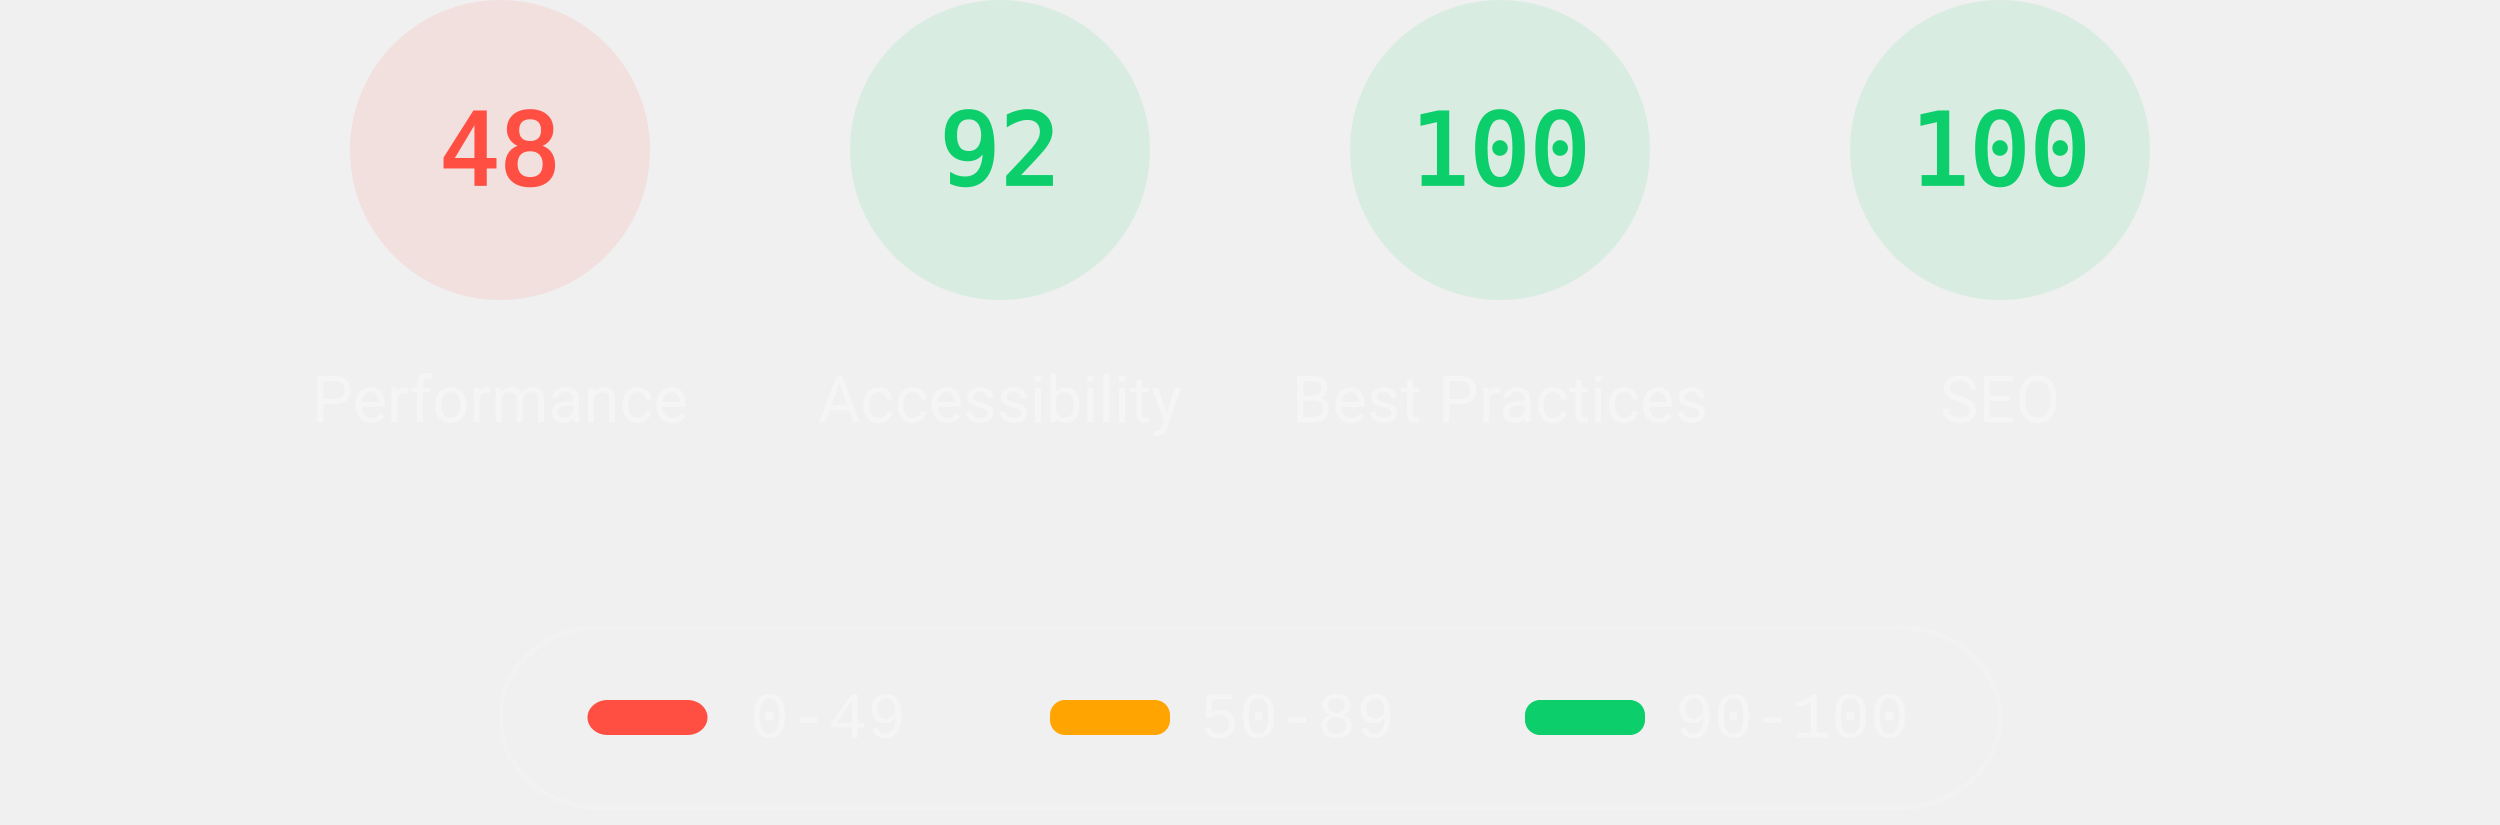
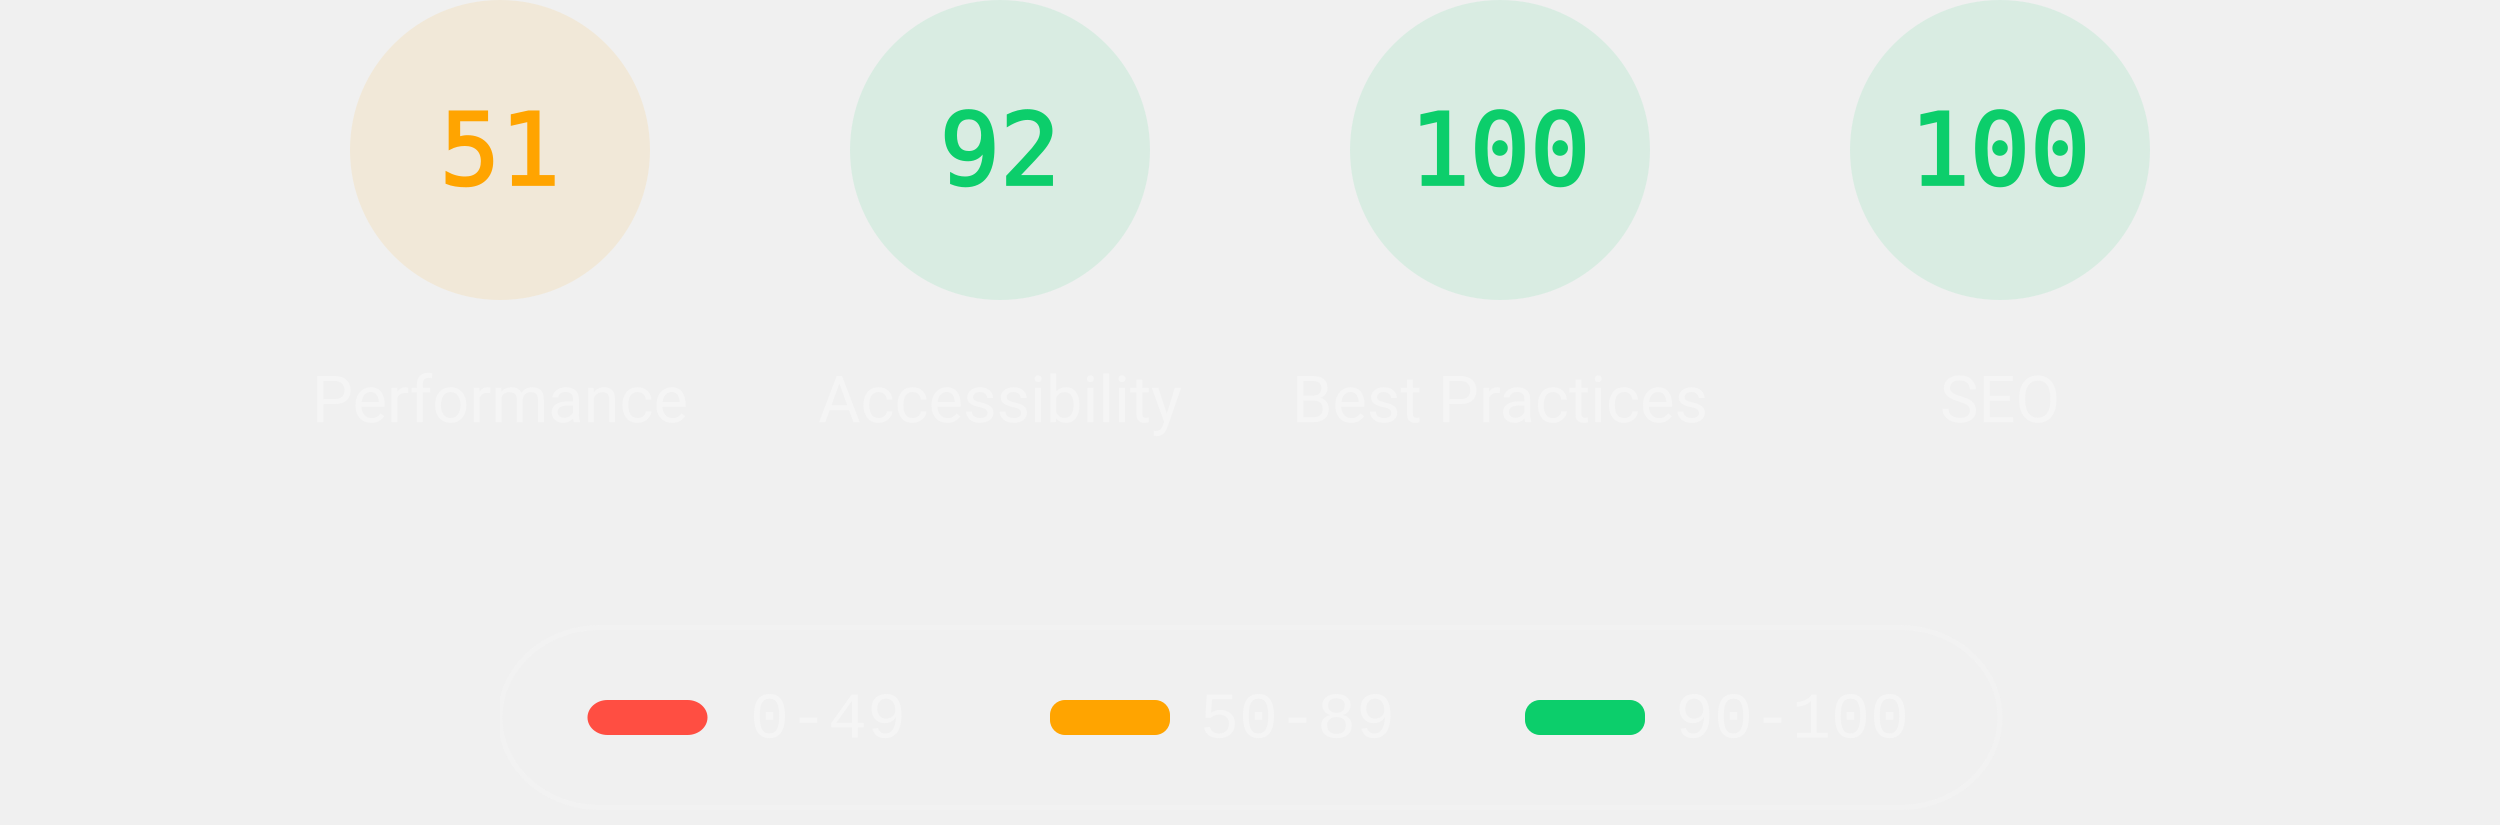
<svg xmlns="http://www.w3.org/2000/svg" class="theme--dark" fill="none" width="1000" height="330">
  <style>
			.gauge-base {
				opacity: 0.1
			}

			.gauge-arc {
				fill: none;
				animation-delay: 250ms;
				stroke-linecap: round;
				transform: rotate(-90deg);
				transform-origin: 100px 60px;
				animation: load-gauge 1s ease forwards
			}

			.guage-text {
				font-size: 40px;
				font-family: monospace;
				text-align: center
			}

			.guage-red {
				color: #ff4e42;
				fill: #ff4e42;
				stroke: #ff4e42
			}
			.guage-orange {
				color: #ffa400;
				fill: #ffa400;
				stroke: #ffa400
			}
			.guage-green {
				color: #0cce6b;
				fill: #0cce6b;
				stroke: #0cce6b
			}
			.theme--agnostic .guage-undefined {
				color: #5c5c5c;
				fill: #5c5c5c;
				stroke: #5c5c5c
			}
			.theme--light .guage-undefined {
				color: #1e1e1e;
				fill: #1e1e1e;
				stroke: #1e1e1e
			}
			.theme--dark .guage-undefined {
				color: #f5f5f5;
				fill: #f5f5f5;
				stroke: #f5f5f5
			}

			.guage-title {
				stroke: none;
				font-size: 26px;
				line-height: 26px;
				font-family: Roboto, Halvetica, Arial, sans-serif
			}
			.metric.guage-title {
				font-family: 'Courier New', Courier, monospace
			}
			.theme--agnostic .guage-title {
				color: #737373;
				fill: #737373
			}
			.theme--light .guage-title {
				color: #212121;
				fill: #212121
			}
			.theme--dark .guage-title {
				color: #f5f5f5;
				fill: #f5f5f5
			}

			@keyframes load-gauge {
				from {
					stroke-dasharray: 0 352.858
				}
			}
			.lh-gauge--pwa__disc {
				fill: #e0e0e0
			}
			.lh-gauge--pwa__logo {
				position: relative;
				fill: #b0b0b0
			}
			.lh-gauge--pwa__invisible {
				display: none
			}
			.lh-gauge--pwa__visible {
				display: inline
			}
			.guage-invisible {
				display: none
			}
			.lh-gauge--pwa__logo--primary-color {
				fill: #304ffe
			}
			.theme--agnostic .lh-gauge--pwa__logo--secondary-color {
				fill: #787878
			}
			.theme--light .lh-gauge--pwa__logo--secondary-color {
				fill: #3d3d3d
			}
			.theme--dark .lh-gauge--pwa__logo--secondary-color {
				fill: #d8b6b6
			}
			.theme--light #svg_2 {
				stroke: #00000022
			}
			.theme--agnostic #svg_2 {
				stroke: #616161
			}
			.theme--light #svg_2 {
				stroke: #00000022
			}
			.theme--dark #svg_2 {
				stroke: #f5f5f566
			}
		</style>
-   <svg class="guage-div guage-perf guage-red" viewBox="0 0 200 200" width="200" height="200" x="100" y="0">
-     <circle class="gauge-base" r="56" cx="100" cy="60" stroke-width="8" />
-     <circle class="gauge-arc guage-arc-1" r="56" cx="100" cy="60" stroke-width="8" style="stroke-dasharray: 168.892, 351.858;" />
-     <text class="guage-text" x="100px" y="60px" alignment-baseline="central" dominant-baseline="central" text-anchor="middle">48</text>
+   <svg class="guage-div guage-perf guage-orange" viewBox="0 0 200 200" width="200" height="200" x="100" y="0">
+     <circle class="gauge-base" r="56" cx="100" cy="60" stroke-width="8" />
+     <circle class="gauge-arc guage-arc-1" r="56" cx="100" cy="60" stroke-width="8" style="stroke-dasharray: 179.448, 351.858;" />
+     <text class="guage-text" x="100px" y="60px" alignment-baseline="central" dominant-baseline="central" text-anchor="middle">51</text>
    <text class="guage-title" x="100px" y="160px" alignment-baseline="central" dominant-baseline="central" text-anchor="middle">Performance</text>
  </svg>
  <svg class="guage-div guage-acc guage-green" viewBox="0 0 200 200" width="200" height="200" x="300" y="0">
    <circle class="gauge-base" r="56" cx="100" cy="60" stroke-width="8" />
    <circle class="gauge-arc guage-arc-2" r="56" cx="100" cy="60" stroke-width="8" style="stroke-dasharray: 323.709, 351.858;" />
    <text class="guage-text" x="100px" y="60px" alignment-baseline="central" dominant-baseline="central" text-anchor="middle">92</text>
    <text class="guage-title" x="100px" y="160px" alignment-baseline="central" dominant-baseline="central" text-anchor="middle">Accessibility</text>
  </svg>
  <svg class="guage-div guage-best guage-green" viewBox="0 0 200 200" width="200" height="200" x="500" y="0">
    <circle class="gauge-base" r="56" cx="100" cy="60" stroke-width="8" />
    <circle class="gauge-arc guage-arc-3" r="56" cx="100" cy="60" stroke-width="8" style="stroke-dasharray: 351.858, 351.858;" />
    <text class="guage-text" x="100px" y="60px" alignment-baseline="central" dominant-baseline="central" text-anchor="middle">100</text>
    <text class="guage-title" x="100px" y="160px" alignment-baseline="central" dominant-baseline="central" text-anchor="middle">Best Practices</text>
  </svg>
  <svg class="guage-div guage-seo guage-green" viewBox="0 0 200 200" width="200" height="200" x="700" y="0">
    <circle class="gauge-base" r="56" cx="100" cy="60" stroke-width="8" />
    <circle class="gauge-arc guage-arc-4" r="56" cx="100" cy="60" stroke-width="8" style="stroke-dasharray: 351.858, 351.858;" />
    <text class="guage-text" x="100px" y="60px" alignment-baseline="central" dominant-baseline="central" text-anchor="middle">100</text>
    <text class="guage-title" x="100px" y="160px" alignment-baseline="central" dominant-baseline="central" text-anchor="middle">SEO</text>
  </svg>
  <svg class="guage-div guage-pwa guage-invisible" viewBox="0 0 200 200" width="200" height="200" x="900" y="0">
    <svg viewBox="0 0 60 60" width="112" height="112" x="44" y="4">
      <defs>
        <linearGradient id="lh-gauge--pwa__check-circle__gradient-0" x1="50%" y1="0%" x2="50%" y2="100%">
          <stop stop-color="#00C852" offset="0%" />
          <stop stop-color="#009688" offset="100%" />
        </linearGradient>
        <linearGradient id="lh-gauge--pwa__installable__shadow-gradient-0" x1="76.056%" x2="24.111%" y1="82.995%" y2="24.735%">
          <stop stop-color="#A5D6A7" offset="0%" />
          <stop stop-color="#80CBC4" offset="100%" />
        </linearGradient>
        <linearGradient id="lh-gauge--pwa__fast-reliable__shadow-gradient-0" x1="76.056%" y1="82.995%" x2="25.678%" y2="26.493%">
          <stop stop-color="#64B5F6" offset="0%" />
          <stop stop-color="#2979FF" offset="100%" />
        </linearGradient>
        <g id="lh-gauge--pwa__fast-reliable-badge-0">
          <circle fill="#FFFFFF" cx="10" cy="10" r="10" />
          <path fill="#304FFE" d="M10 3.58l5.25 2.34v3.5c0 3.23-2.24 6.26-5.25 7-3.01-.74-5.25-3.77-5.25-7v-3.5L10 3.58zm-.47 10.74l2.76-4.83.03-.07c.04-.08 0-.24-.22-.24h-1.64l.47-3.26h-.47l-2.7 4.77c-.02.01.05-.1-.04.05-.09.16-.1.31.18.31h1.63l-.47 3.27h.47z" />
        </g>
        <g id="lh-gauge--pwa__installable-badge-0">
          <circle fill="#FFFFFF" cx="10" cy="10" r="10" />
          <path fill="#009688" d="M10 4.167A5.835 5.835 0 0 0 4.167 10 5.835 5.835 0 0 0 10 15.833 5.835 5.835 0 0 0 15.833 10 5.835 5.835 0 0 0 10 4.167zm2.917 6.416h-2.334v2.334H9.417v-2.334H7.083V9.417h2.334V7.083h1.166v2.334h2.334v1.166z" />
        </g>
      </defs>
      <g stroke="none" fill-rule="nonzero">
        <circle class="lh-gauge--pwa__disc" cx="30" cy="30" r="30" />
        <g class="lh-gauge--pwa__logo">
          <path d="M35.66 19.39l.7-1.75h2L37.4 15 38.6 12l3.4 9h-2.51l-.58-1.61z" />
          <path d="M33.52 21l3.65-9h-2.42l-2.5 5.82L30.5 12h-1.86l-1.9 5.82-1.35-2.65-1.21 3.72L25.4 21h2.38l1.72-5.2 1.64 5.2z" />
          <path fill-rule="nonzero" d="M20.3 17.91h1.48c.45 0 .85-.05 1.2-.15l.39-1.18 1.07-3.3a2.64 2.64 0 0 0-.28-.37c-.55-.6-1.36-.91-2.42-.91H18v9h2.3V17.9zm1.96-3.84c.22.22.33.5.33.87 0 .36-.1.65-.29.87-.2.23-.59.35-1.15.35h-.86v-2.41h.87c.52 0 .89.1 1.1.32z" />
        </g>
        <rect class="lh-gauge--pwa__component lh-gauge--pwa__na-line lh-gauge--pwa__invisible" fill="#FFFFFF" x="20" y="32" width="20" height="4" rx="2" />
        <g class="lh-gauge--pwa__component lh-gauge--pwa__fast-reliable-badge lh-gauge--pwa__invisible" transform="translate(20, 29)">
          <path fill="url(#lh-gauge--pwa__fast-reliable__shadow-gradient-0)" d="M33.63 19.49A30 30 0 0 1 16.2 30.36L3 17.14 17.14 3l16.49 16.49z" />
          <use href="#lh-gauge--pwa__fast-reliable-badge-0" />
        </g>
        <g class="lh-gauge--pwa__component lh-gauge--pwa__installable-badge lh-gauge--pwa__invisible" transform="translate(20, 29)">
          <path fill="url(#lh-gauge--pwa__installable__shadow-gradient-0)" d="M33.629 19.487c-4.272 5.453-10.391 9.39-17.415 10.869L3 17.142 17.142 3 33.63 19.487z" />
          <use href="#lh-gauge--pwa__installable-badge-0" />
        </g>
        <g class="lh-gauge--pwa__component lh-gauge--pwa__fast-reliable-installable-badges lh-gauge--pwa__invisible">
          <g transform="translate(8, 29)">
            <path fill="url(#lh-gauge--pwa__fast-reliable__shadow-gradient-0)" d="M16.321 30.463L3 17.143 17.142 3l22.365 22.365A29.864 29.864 0 0 1 22 31c-1.942 0-3.84-.184-5.679-.537z" />
            <use href="#lh-gauge--pwa__fast-reliable-badge-0" />
          </g>
          <g transform="translate(32, 29)">
            <path fill="url(#lh-gauge--pwa__installable__shadow-gradient-0)" d="M25.982 11.84a30.107 30.107 0 0 1-13.08 15.203L3 17.143 17.142 3l8.84 8.84z" />
            <use href="#lh-gauge--pwa__installable-badge-0" />
          </g>
        </g>
        <g class="lh-gauge--pwa__component lh-gauge--pwa__check-circle lh-gauge--pwa__invisible" transform="translate(18, 28)">
          <circle fill="#FFFFFF" cx="12" cy="12" r="12" />
          <path fill="url(#lh-gauge--pwa__check-circle__gradient-0)" d="M12 2a10 10 0 1 0 0 20 10 10 0 0 0 0-20zm-2 15l-5-5 1.41-1.41L10 14.17l7.59-7.59L19 8l-9 9z" />
        </g>
      </g>
    </svg>
    <text class="guage-title" y="160px" alignment-baseline="central" dominant-baseline="central" text-anchor="middle">
      <tspan x="100px" dy="-6px">Progressive</tspan>
      <tspan x="100px" dy="30px">Web App</tspan>
    </text>
  </svg>
  <svg width="604" height="76" x="200" y="250">
    <g>
      <rect fill="none" id="canvas_background" height="80" width="604" y="-1" x="-1" />
      <g display="none" overflow="visible" y="0" x="0" height="100%" width="100%" id="canvasGrid">
        <rect fill="url(#gridpattern)" stroke-width="0" y="0" x="0" height="100%" width="100%" />
      </g>
    </g>
    <g>
      <rect fill-opacity="0" stroke-width="2" rx="40" id="svg_2" height="72" width="600" y="1" x="0" fill="#000000" />
      <rect stroke="#000" rx="8" id="svg_3" height="14" width="48" y="30" x="35" stroke-opacity="null" stroke-width="0" fill="#ff4e42" />
      <rect stroke="#000" rx="6" id="svg_4" height="14" width="48" y="30" x="220" stroke-opacity="null" stroke-width="0" fill="#ffa400" />
      <rect stroke="#000" rx="6" id="svg_5" height="14" width="48" y="30" x="410" stroke-opacity="null" stroke-width="0" fill="#0cce6b" />
      <text class="metric guage-title" xml:space="preserve" text-anchor="start" font-size="26" id="svg_6" y="45" x="100" stroke-opacity="null" stroke-width="0" stroke="#000">0-49</text>
      <text class="metric guage-title" xml:space="preserve" text-anchor="start" font-size="26" id="svg_7" y="45" x="280" stroke-opacity="null" stroke-width="0" stroke="#000">50-89</text>
      <text class="metric guage-title" xml:space="preserve" text-anchor="start" font-size="26" id="svg_8" y="45" x="470" stroke-opacity="null" stroke-width="0" stroke="#000">90-100</text>
    </g>
  </svg>
</svg>
